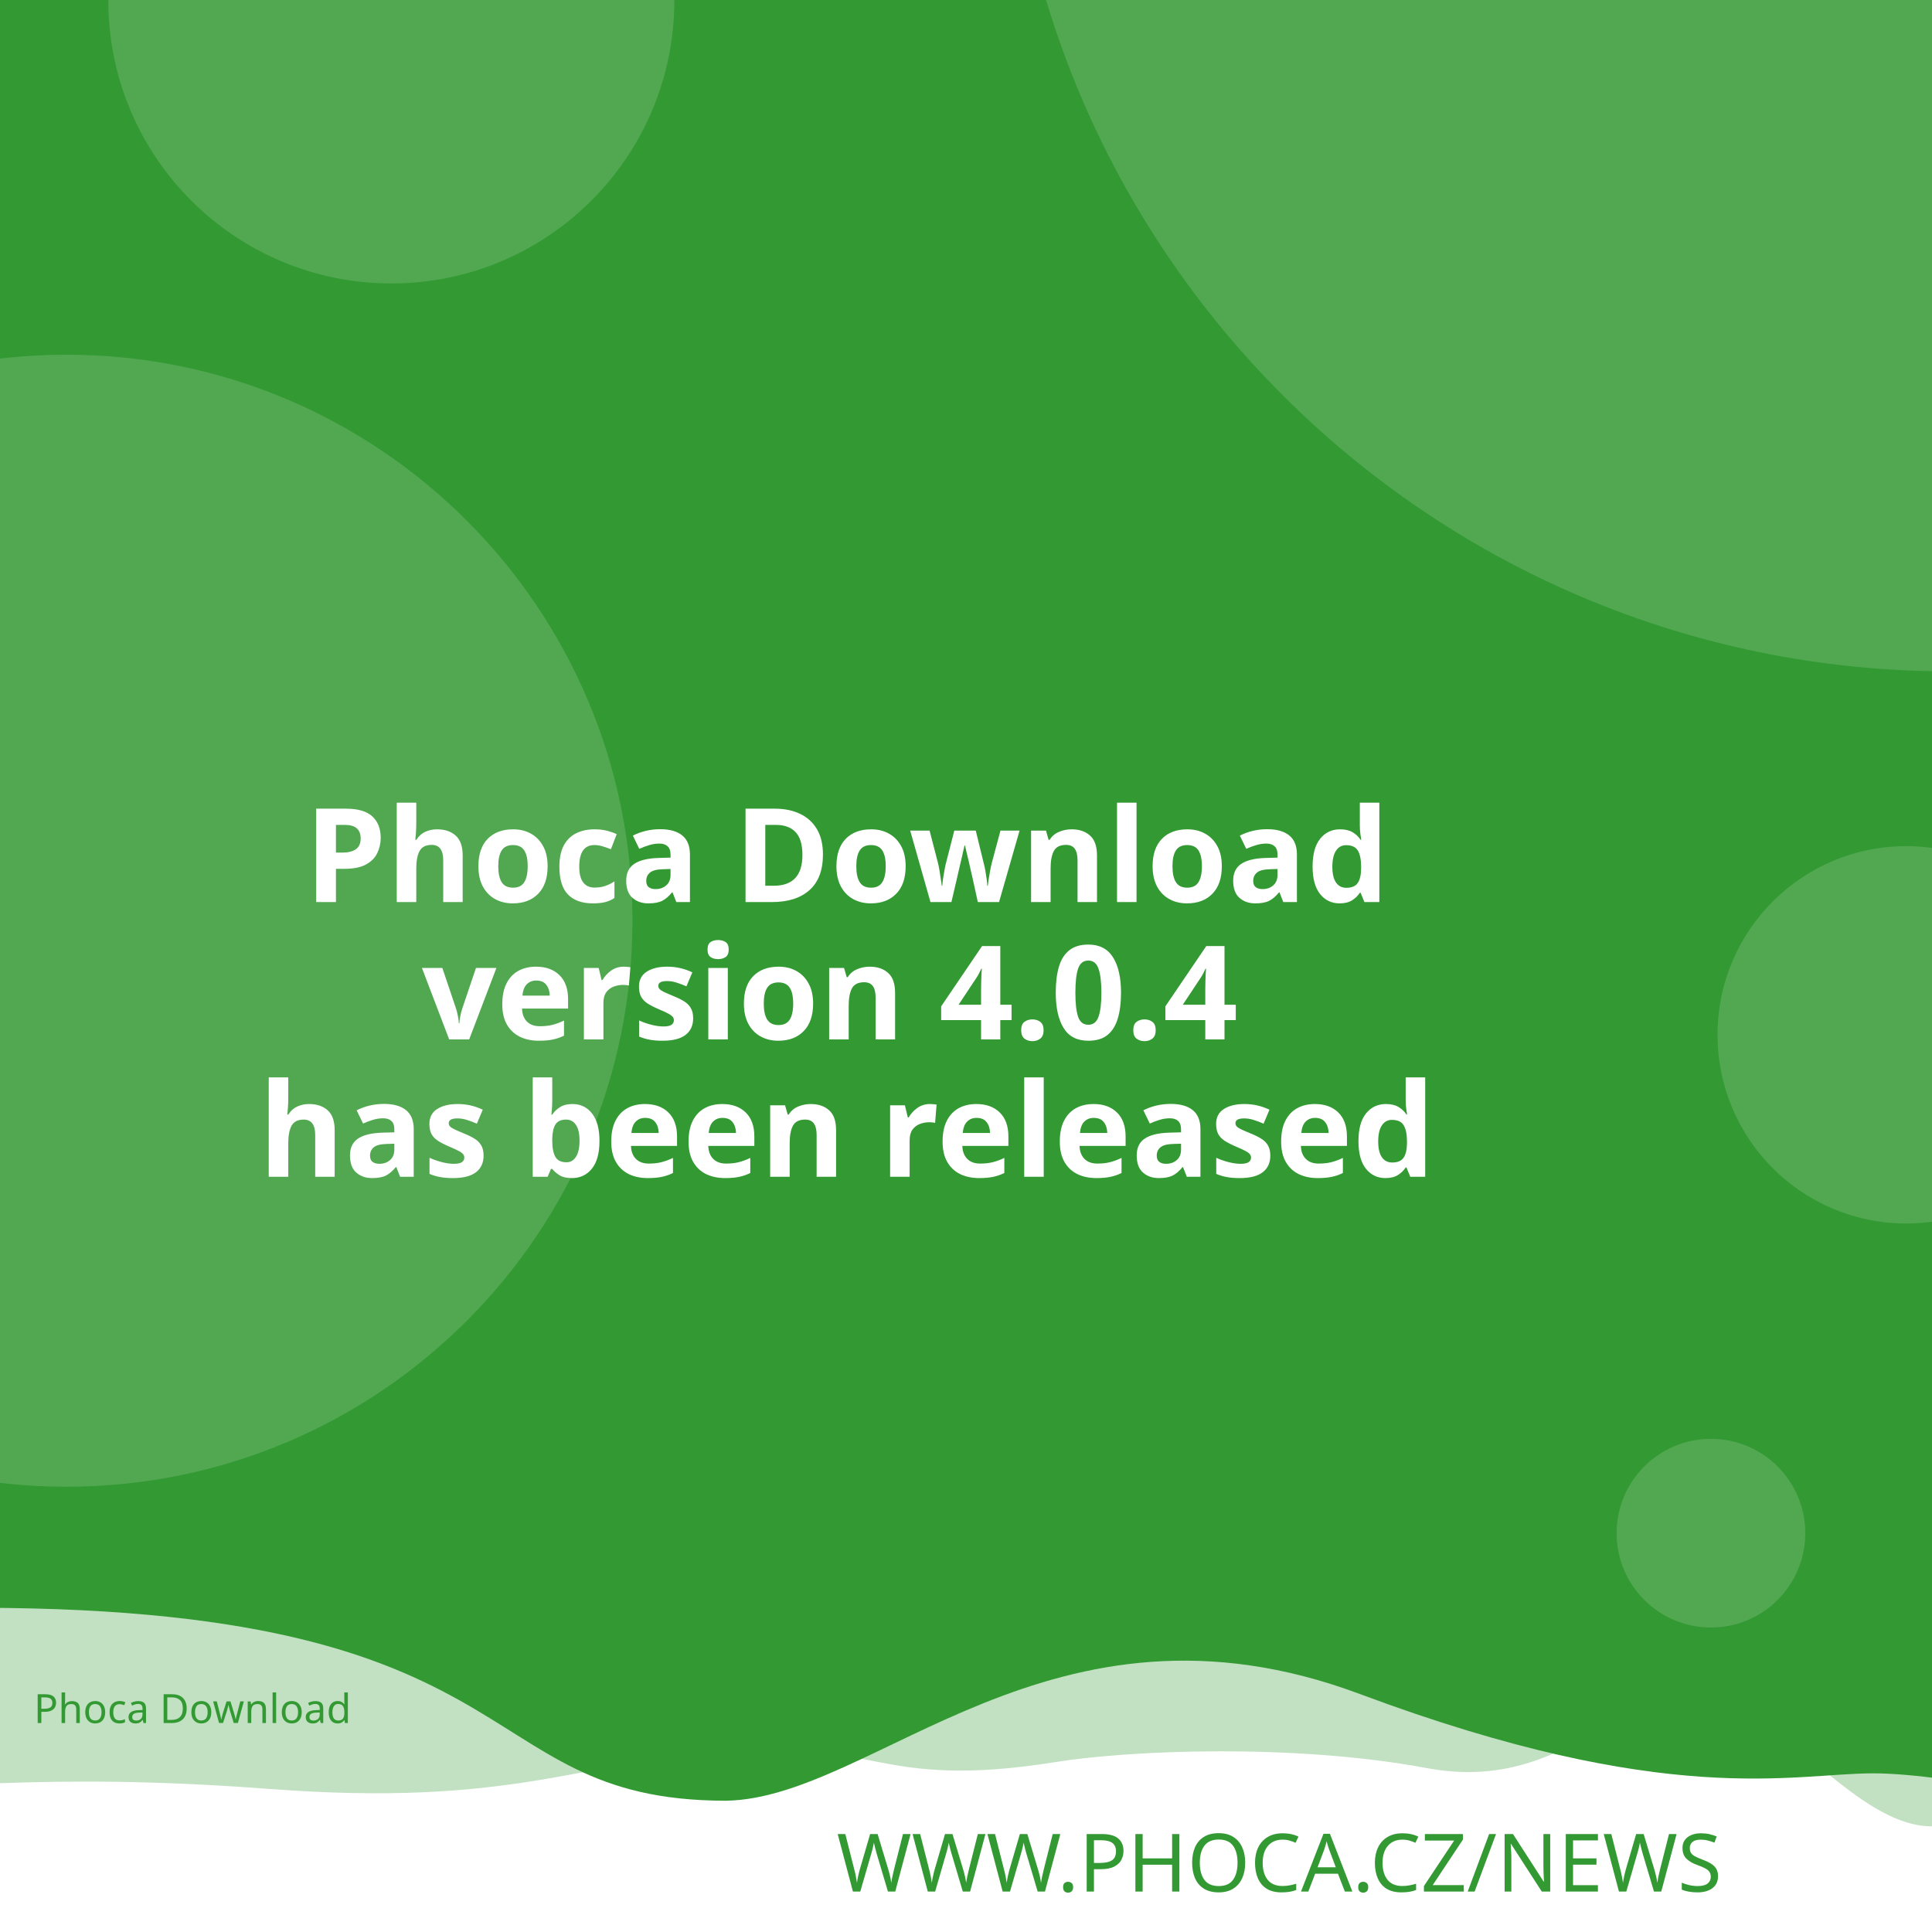
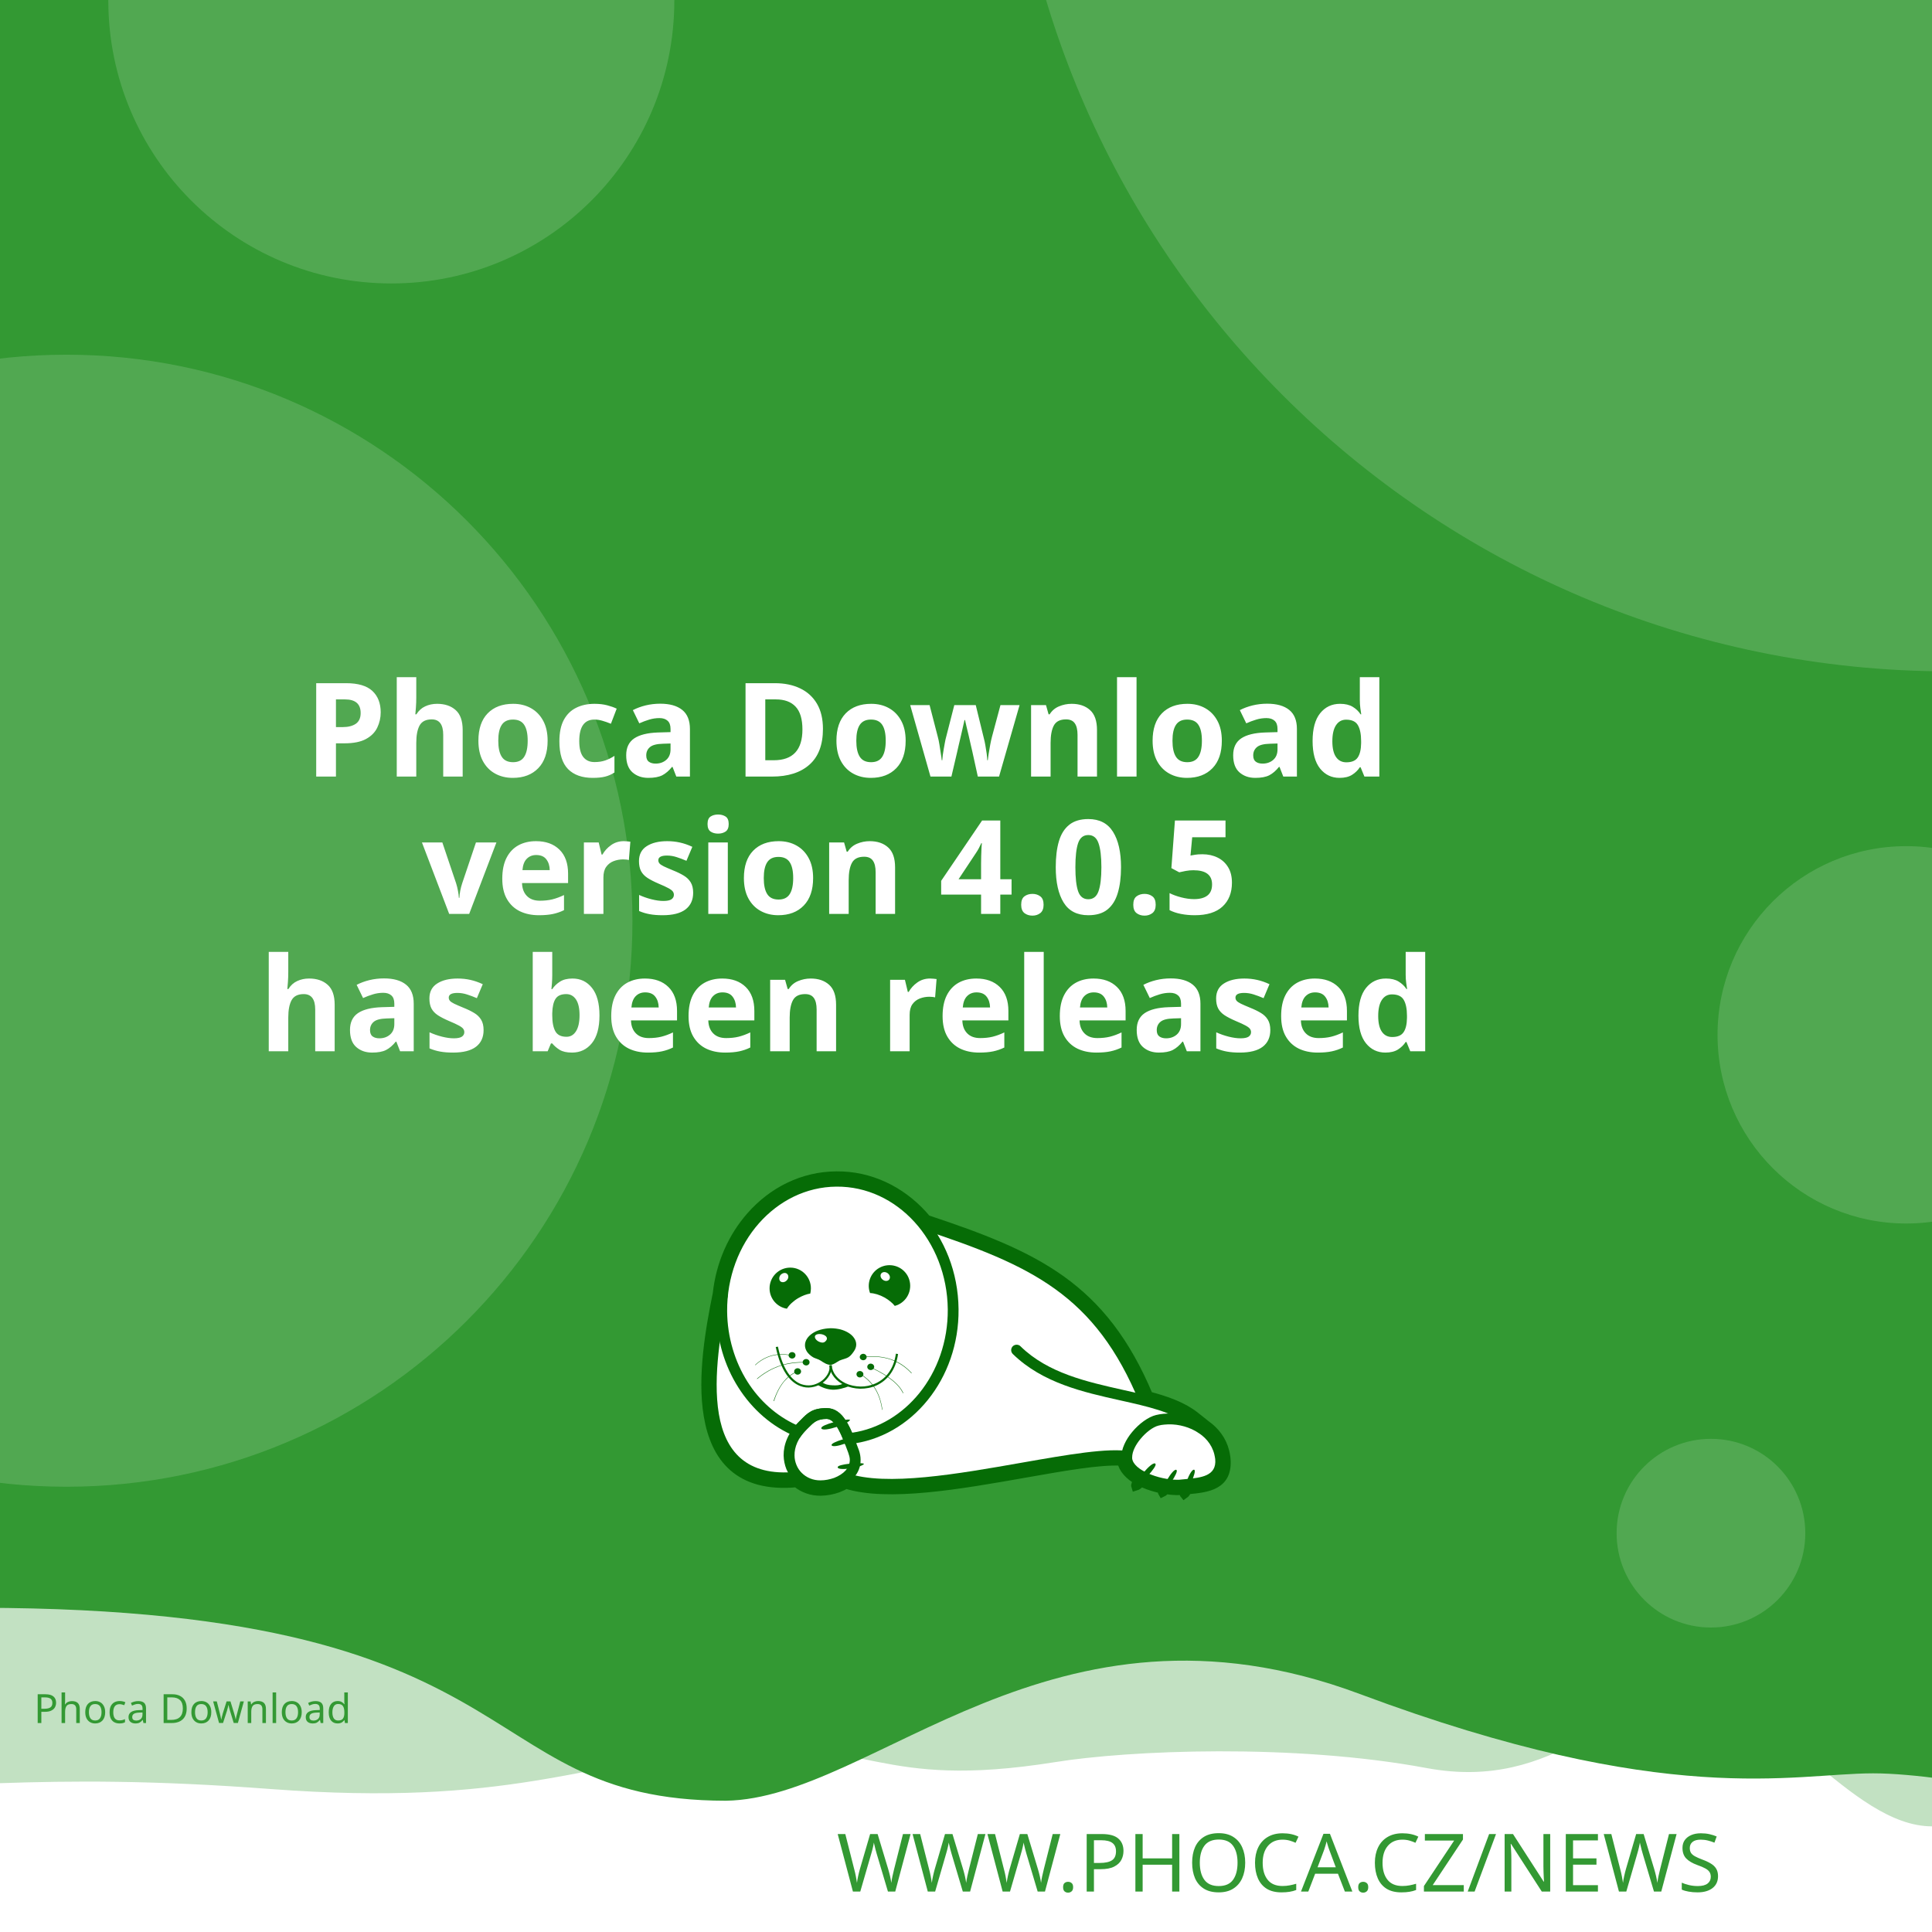
<svg xmlns="http://www.w3.org/2000/svg" width="512" height="512" viewBox="0 0 512 512" version="1.1" id="svg5">
-   <defs id="defs2" />
+   <defs id="defs2">
+     <clipPath id="clip1">
+       <path d="M 20,426 H 575 V 841.891 H 20 Z m 0,0" id="path2" />
+     </clipPath>
+   </defs>
  <g id="layer1">
    <path d="m -288.549,96.962 a 6.384,6.384 0 0 0 -6.384,6.384 v 81.087 a 6.384,6.384 0 0 0 6.384,6.384 h 81.083 a 6.384,6.384 0 0 0 6.384,-6.384 v -81.087 a 6.384,6.384 0 0 0 -6.384,-6.384 z m 16.084,16.188 c 0.591,-0.033 1.134,0.125 1.642,0.482 0.508,0.359 0.842,0.809 1.006,1.355 l 2.415,8.308 46.517,-2.44 c 0.829,-0.043 1.521,0.245 2.074,0.86 0.55,0.606 0.769,1.334 0.636,2.174 l -3.898,24.937 c -0.138,0.736 -0.57,1.497 -1.288,2.273 -0.719,0.787 -1.656,1.211 -2.797,1.272 l -32.861,1.721 3.038,10.253 27.775,-1.455 c 0.726,-0.04 1.351,0.178 1.887,0.648 0.523,0.483 0.803,1.086 0.844,1.812 0.038,0.726 -0.178,1.352 -0.648,1.887 -0.483,0.525 -1.086,0.806 -1.812,0.844 l -2.597,0.137 0.137,2.593 c 0.038,0.729 -0.178,1.356 -0.661,1.879 -0.472,0.535 -1.071,0.819 -1.8,0.856 -0.726,0.038 -1.353,-0.178 -1.879,-0.661 -0.535,-0.472 -0.814,-1.073 -0.852,-1.8 l -0.137,-2.593 -15.573,0.81 0.133,2.597 c 0.038,0.729 -0.176,1.356 -0.648,1.879 -0.483,0.535 -1.086,0.818 -1.812,0.856 -0.726,0.04 -1.352,-0.178 -1.887,-0.661 -0.525,-0.472 -0.806,-1.073 -0.844,-1.8 l -0.137,-2.597 -1.608,0.083 c -0.623,0.033 -1.193,-0.112 -1.721,-0.428 -0.515,-0.317 -0.883,-0.632 -1.11,-0.931 l -0.287,-0.507 -13.05,-49.343 -2.805,0.146 c -0.696,0.038 -1.312,-0.181 -1.858,-0.661 -0.545,-0.472 -0.835,-1.069 -0.873,-1.795 -0.038,-0.729 0.186,-1.353 0.682,-1.879 0.493,-0.535 1.083,-0.818 1.779,-0.856 z" style="fill:#ffffff;stroke-width:1;paint-order:stroke fill markers" id="path400" />
    <rect style="opacity:1;fill:#ffffff;stroke-width:5;stroke-linejoin:round;paint-order:stroke fill markers" id="rect723" width="512" height="512" x="0" y="0" />
    <path id="rect4460" style="opacity:0.3;fill:#339933;fill-opacity:1;stroke-width:5;stroke-linejoin:round;paint-order:stroke fill markers" d="M -256,4 H 768 v 480 c 0,0 -42.667,-10 -64,-10 -21.333,0 -42.408,10 -64,10 -21.592,0 -42.667,-10 -64,-10 -21.333,0 -42.408,10 -64,10 -21.592,0 -41.887,-34.701 -63.221,-34.701 -21.333,0 -35.645,25.795 -70.761,19.246 -35.116,-6.549 -78.862,-4.741 -98.515,-1.547 -47.289,7.533 -49.247,-6.724 -87.369,-3.311 -38.122,3.413 -56.921,15.193 -120.307,10.429 -63.387,-4.764 -84.091,0.698 -135.827,-0.116 -21.333,0 -42.408,10 -64,10 -21.592,0 -42.667,-10 -64,-10 -21.333,0 -64,10 -64,10 z" />
    <path id="rect4460-5" style="fill:#339933;fill-opacity:1;stroke-width:5;stroke-linejoin:round;paint-order:stroke fill markers" d="M -316,4.9999998e-7 H 708 V 480 c 0,0 -42.667,-10 -64,-10 -21.333,0 -42.408,10 -64,10 -21.592,0 -62.256,-10.048 -83.59,-10.048 -21.333,0 -54.449,9.448 -136.059,-21.03 -81.61,-30.478 -128.583,27.669 -167.971,28.291 -70.795,-0.042 -47.303,-54.288 -212.561,-50.983 C -185.439,429.534 -38.408,480 -60,480 c -21.592,0 -42.667,-10 -64,-10 -21.333,0 -42.408,10 -64,10 -21.592,0 -42.667,-10 -64,-10 -21.333,0 -64,10 -64,10 z" />
    <text xml:space="preserve" style="font-style:normal;font-weight:normal;font-size:21.333px;line-height:1.25;font-family:sans-serif;fill:#339933;fill-opacity:1;stroke:none" x="484.042" y="501.277" id="text2910-3-7">
      <tspan id="tspan2908-6-5" x="484.042" y="501.277" style="font-style:normal;font-variant:normal;font-weight:300;font-stretch:normal;font-size:21.333px;font-family:Montserrat;-inkscape-font-specification:'Montserrat Light';text-align:end;text-anchor:end;fill:#339933;fill-opacity:1">WWW.PHOCA.CZ/NEWS</tspan>
    </text>
-     <text xml:space="preserve" style="font-style:normal;font-variant:normal;font-weight:600;font-stretch:normal;font-size:34.667px;line-height:1.05;font-family:Rubik;-inkscape-font-specification:'Rubik Semi-Bold';fill:#ffffff;fill-opacity:1;stroke:none" x="256" y="165" id="text11252">
-       <tspan x="256" y="165" id="tspan403" style="text-align:center;text-anchor:middle" />
-       <tspan x="256" y="202.659" style="font-size:34.667px;text-align:center;text-anchor:middle" id="tspan442" />
-       <tspan x="256" y="239.059" style="font-size:34.667px;text-align:center;text-anchor:middle" id="tspan444">Phoca Download</tspan>
-       <tspan x="256" y="275.459" id="tspan1992" style="font-size:34.667px;text-align:center;text-anchor:middle">version 4.0.4
+     <text xml:space="preserve" style="font-style:normal;font-variant:normal;font-weight:600;font-stretch:normal;font-size:34.667px;line-height:1.05;font-family:Rubik;-inkscape-font-specification:'Rubik Semi-Bold';fill:#ffffff;fill-opacity:1;stroke:none" x="256" y="133" id="text11252">
+       <tspan x="256" y="133" id="tspan403" style="text-align:center;text-anchor:middle" />
+       <tspan x="256" y="169.4" style="font-size:34.667px;text-align:center;text-anchor:middle" id="tspan442" />
+       <tspan x="256" y="205.8" style="font-size:34.667px;text-align:center;text-anchor:middle" id="tspan444">Phoca Download</tspan>
+       <tspan x="256" y="242.2" id="tspan1992" style="font-size:34.667px;text-align:center;text-anchor:middle">version 4.0.5
</tspan>
-       <tspan x="256" y="311.859" id="tspan2906" style="font-size:34.667px;text-align:center;text-anchor:middle">has been released</tspan>
-       <tspan x="256" y="348.259" id="tspan1994" style="font-size:34.667px" />
+       <tspan x="256" y="278.6" id="tspan2906" style="font-size:34.667px;text-align:center;text-anchor:middle">has been released</tspan>
+       <tspan x="256" y="315" id="tspan1994" style="font-size:34.667px" />
    </text>
    <circle style="opacity:0.15;fill:#ffffff;fill-opacity:1;stroke-width:5;stroke-linejoin:round;paint-order:stroke fill markers" id="path8376" cx="516.67" cy="-72.081" r="250" />
    <circle style="opacity:0.15;fill:#ffffff;fill-opacity:1;stroke-width:5;stroke-linejoin:round;paint-order:stroke fill markers" id="path8376-9" cx="17.604" cy="244" r="150" />
    <circle style="opacity:0.15;fill:#ffffff;fill-opacity:1;stroke-width:5;stroke-linejoin:round;paint-order:stroke fill markers" id="path8376-6" cx="103.704" cy="0.117" r="75" />
    <circle style="opacity:0.15;fill:#ffffff;fill-opacity:1;stroke-width:5;stroke-linejoin:round;paint-order:stroke fill markers" id="path8376-6-2" cx="505.168" cy="274.238" r="50" />
    <circle style="opacity:0.15;fill:#ffffff;fill-opacity:1;stroke-width:5;stroke-linejoin:round;paint-order:stroke fill markers" id="path8376-6-2-1" cx="453.421" cy="406.309" r="25" />
    <text xml:space="preserve" style="font-style:normal;font-weight:normal;font-size:10.667px;line-height:1.25;font-family:sans-serif;fill:#339933;fill-opacity:1;stroke:none" x="57.956" y="456.624" id="text396">
      <tspan id="tspan394" x="57.956" y="456.624" style="font-style:normal;font-variant:normal;font-weight:normal;font-stretch:normal;font-size:10.667px;font-family:Rubik;-inkscape-font-specification:Rubik;text-align:center;text-anchor:middle;fill:#339933;fill-opacity:1">Phoca Download</tspan>
    </text>
+     <g id="g760" transform="matrix(0.5260845,0,0,0.5260845,99.42418,10.37304)">
+       <path style="fill:#ffffff;fill-opacity:1;fill-rule:evenodd;stroke:none" d="m 389.621,683.473 c 9.113,2.391 17.273,5.336 23.457,10.227 l 5.375,4.273 -0.004,0.008 c 4.633,3.242 8.191,7.863 9.594,13.672 0.242,0.977 0.426,2.016 0.547,3.055 1.465,14.07 -9.473,15.141 -19.348,16.055 -0.648,1.137 -1.25,1.992 -1.66,2.266 -0.246,-0.289 -0.254,-1.047 -0.09,-2.051 -0.246,0.031 -0.52,0.062 -0.824,0.098 -0.855,0.059 -1.77,0.121 -2.809,0.121 -1.75,-0.023 -3.684,-0.199 -5.691,-0.523 -0.645,0.738 -1.207,1.266 -1.578,1.438 -0.172,-0.285 -0.098,-0.895 0.145,-1.691 -3.309,-0.637 -6.738,-1.656 -9.793,-3.012 -0.332,-0.148 -0.66,-0.301 -0.984,-0.461 -1.219,1.098 -2.277,1.891 -2.863,2.051 -0.176,-0.504 0.289,-1.621 1.109,-2.973 -4.211,-2.402 -7.395,-5.645 -8.18,-9.641 -10.754,-0.684 -29.09,2.582 -49.293,6.141 -31.996,5.633 -68.574,12.086 -89.609,5.406 -1.258,0.789 -2.625,1.453 -4.07,1.984 -2.688,0.977 -5.617,1.523 -8.609,1.586 -4.73,0.055 -8.941,-1.551 -12.176,-4.27 -29.23,2.742 -40.98,-12.871 -44.496,-33.715 -3.402,-19.863 1.055,-44.504 4.527,-61.535 1.641,-15.129 7.793,-28.699 16.91,-39.043 10.93,-12.461 26.137,-20.215 43.051,-20.336 h 0.062 c 16.914,-0.184 32.242,7.328 43.418,19.543 0.715,0.781 1.414,1.582 2.094,2.406 27.59,9.176 49.688,17.566 67.891,30.629 18.176,13.078 32.348,30.754 43.898,58.293 z m 0,0" id="path177" />
+       <g clip-path="url(#clip1)" clip-rule="nonzero" id="g181">
+         <path style="fill:none;stroke:#066c06;stroke-width:2.835;stroke-linecap:butt;stroke-linejoin:miter;stroke-miterlimit:22.926;stroke-opacity:1" d="m 245.703,99.901 c 5.747,-1.508 10.893,-3.365 14.792,-6.449 l 3.39,-2.695 -0.002,-0.005 c 2.922,-2.045 5.166,-4.959 6.05,-8.622 0.153,-0.616 0.269,-1.271 0.345,-1.926 0.924,-8.873 -5.974,-9.548 -12.201,-10.124 -0.409,-0.717 -0.788,-1.256 -1.047,-1.429 -0.155,0.182 -0.16,0.66 -0.057,1.293 -0.155,-0.02 -0.328,-0.039 -0.52,-0.062 -0.539,-0.037 -1.116,-0.076 -1.771,-0.076 -1.104,0.015 -2.323,0.126 -3.589,0.33 -0.406,-0.466 -0.761,-0.798 -0.995,-0.907 -0.108,0.18 -0.062,0.564 0.091,1.067 -2.086,0.402 -4.249,1.044 -6.176,1.899 -0.209,0.094 -0.416,0.19 -0.621,0.291 -0.769,-0.692 -1.436,-1.192 -1.806,-1.293 -0.111,0.318 0.182,1.022 0.7,1.875 -2.655,1.515 -4.663,3.56 -5.158,6.08 -6.782,0.431 -18.345,-1.628 -31.085,-3.872 -20.177,-3.552 -43.244,-7.622 -56.51,-3.409 -0.793,-0.498 -1.655,-0.916 -2.567,-1.251 -1.695,-0.616 -3.542,-0.961 -5.429,-1 -2.983,-0.034 -5.639,0.978 -7.678,2.692 -18.433,-1.729 -25.843,8.117 -28.06,21.261 -2.146,12.526 0.665,28.065 2.855,38.805 1.035,9.541 4.914,18.098 10.664,24.621 6.892,7.858 16.482,12.748 27.149,12.824 h 0.039 c 10.666,0.116 20.333,-4.621 27.38,-12.324 0.451,-0.493 0.892,-0.998 1.32,-1.517 17.399,-5.786 31.334,-11.078 42.813,-19.315 11.462,-8.247 20.399,-19.394 27.683,-36.761 z m 0,0" transform="matrix(1.58574,0,0,-1.58574,0,841.8898)" id="path179" />
+       </g>
+       <path style="fill:#066c06;fill-opacity:1;fill-rule:evenodd;stroke:none" d="m 393.047,717.762 c 1.16,1.098 -7.754,10.625 -9.953,11.234 -0.672,-1.895 7.816,-12.52 9.832,-11.48 0.121,0.062 0.246,0.367 0.121,0.246" id="path183" />
+       <path style="fill:#066c06;fill-opacity:1;fill-rule:evenodd;stroke:none" d="m 403.676,720.875 c 1.219,0.855 -5.254,10.379 -7.086,11.234 -0.914,-1.523 5.07,-12.09 6.961,-11.418 0.125,0.062 0.305,0.305 0.125,0.184" id="path185" />
+       <path style="fill:#066c06;fill-opacity:1;fill-rule:evenodd;stroke:none" d="m 412.652,720.754 c 1.344,0.609 -3.422,11.172 -5.07,12.273 -1.16,-1.344 2.934,-12.766 4.945,-12.398 0.062,0 0.309,0.246 0.125,0.125" id="path187" />
+       <path style="fill:#066c06;fill-opacity:1;fill-rule:evenodd;stroke:none" d="m 224.809,699.621 c -0.43,-1.586 12.211,-4.824 14.41,-4.152 -0.426,1.957 -13.375,6.414 -14.473,4.398 -0.062,-0.121 0,-0.488 0.062,-0.246 z m 0,0" id="path189" />
+       <path style="fill:#066c06;fill-opacity:1;fill-rule:evenodd;stroke:none" d="m 229.938,708.172 c -0.367,-1.402 10.746,-4.641 12.703,-4.09 -0.367,1.77 -11.664,6.043 -12.703,4.273 -0.062,-0.062 -0.062,-0.367 0,-0.184" id="path191" />
+       <path style="fill:#066c06;fill-opacity:1;fill-rule:evenodd;stroke:none" d="m 233.051,719.285 c -0.121,-1.402 11.359,-2.504 13.191,-1.648 -0.609,1.711 -12.52,3.789 -13.25,1.895 0,-0.121 0.059,-0.43 0.059,-0.246 z m 0,0" id="path193" />
+       <path style="fill:#066c06;fill-opacity:1;fill-rule:evenodd;stroke:none" d="m 268.164,622.859 c 2.809,5.008 1.102,11.359 -3.906,14.23 -0.793,0.488 -1.648,0.793 -2.504,1.039 -1.16,-1.469 -2.934,-2.934 -5.008,-4.152 -2.625,-1.469 -5.312,-2.262 -7.449,-2.32 -1.773,-4.703 0.121,-10.141 4.641,-12.703 5.008,-2.809 11.359,-1.102 14.227,3.906 z m -12.457,2.078 c -1.098,-0.793 -1.465,-2.199 -0.793,-3.113 0.672,-0.918 2.137,-0.98 3.234,-0.184 1.164,0.855 1.469,2.258 0.797,3.176 -0.672,0.914 -2.137,0.977 -3.238,0.121" id="path195" />
+       <path style="fill:#066c06;fill-opacity:1;fill-rule:evenodd;stroke:none" d="m 209.113,618.832 c 5.738,0 10.383,4.699 10.383,10.441 0,0.914 -0.125,1.77 -0.309,2.625 -1.891,0.305 -4.027,1.098 -6.105,2.32 -2.566,1.527 -4.578,3.48 -5.68,5.312 -4.945,-0.793 -8.73,-5.066 -8.73,-10.258 0,-5.742 4.641,-10.441 10.441,-10.441 z m -4.824,3.602 c 0.977,-0.977 2.441,-1.223 3.234,-0.43 0.855,0.797 0.797,2.262 -0.18,3.238 -0.918,1.039 -2.383,1.223 -3.238,0.488 -0.793,-0.793 -0.734,-2.258 0.184,-3.297" id="path197" />
+       <path style="fill:#066c06;fill-opacity:1;fill-rule:evenodd;stroke:none" d="m 229.449,649.363 c 1.77,0 3.48,0.246 5.008,0.613 1.527,0.426 2.93,1.035 4.09,1.77 1.16,0.73 2.137,1.648 2.75,2.625 0.672,0.977 1.035,2.078 1.035,3.238 0,1.098 -0.426,2.32 -1.16,3.359 -0.73,1.035 -1.523,2.195 -2.746,2.992 -1.281,0.793 -3.055,1.035 -4.52,1.707 -1.406,0.734 -3.055,2.137 -4.641,2.137 -1.77,0 -3.664,-1.34 -4.887,-2.137 -1.281,-0.855 -2.871,-1.035 -4.031,-1.832 -1.16,-0.73 -2.137,-1.648 -2.809,-2.625 -0.672,-1.039 -1.035,-2.137 -1.035,-3.297 0,-1.16 0.363,-2.262 1.035,-3.297 0.613,-0.977 1.59,-1.895 2.75,-2.688 1.16,-0.793 2.562,-1.406 4.09,-1.832 1.59,-0.43 3.238,-0.672 5.07,-0.734 z m -3.969,3.176 c 1.707,0.551 2.625,1.711 1.77,2.934 -0.914,1.219 -1.832,1.402 -3.418,0.793 -1.59,-0.613 -2.629,-2.016 -2.262,-2.992 0.305,-0.918 2.199,-1.285 3.91,-0.734 z m 0,0" id="path199" />
+       <path style="fill:#066c06;fill-opacity:1;fill-rule:nonzero;stroke:none" d="m 202.883,658.645 c 2.445,11.664 7.023,17.102 11.664,18.871 1.773,0.609 3.543,0.793 5.191,0.551 1.648,-0.246 3.238,-0.918 4.582,-1.773 3.051,-2.012 5.008,-5.25 4.516,-8.18 l 1.102,-0.125 c 0.488,3.301 -1.648,6.965 -5.008,9.223 -1.465,0.914 -3.238,1.648 -5.07,1.895 -1.832,0.305 -3.785,0.121 -5.68,-0.613 -5.004,-1.832 -9.832,-7.512 -12.395,-19.664 l 1.098,-0.18 z m 0,0" id="path201" />
+       <path style="fill:#066c06;fill-opacity:1;fill-rule:nonzero;stroke:none" d="m 229.938,667.988 c 0.367,4.094 3.176,7.27 7.023,9.102 2.195,1.035 4.824,1.586 7.449,1.648 2.625,0.059 5.312,-0.488 7.816,-1.648 4.887,-2.262 8.977,-6.961 10.078,-14.902 l 1.098,0.184 c -1.223,8.305 -5.559,13.312 -10.75,15.754 -2.625,1.223 -5.496,1.711 -8.305,1.711 -2.746,-0.059 -5.496,-0.672 -7.875,-1.77 -4.152,-1.953 -7.27,-5.438 -7.637,-9.953 z m 0,0" id="path203" />
+       <path style="fill:#066c06;fill-opacity:1;fill-rule:nonzero;stroke:none" d="m 224.93,676.477 c 1.895,1.285 3.359,1.527 5.496,1.648 2.137,0.062 3.113,0.125 5.617,-0.914 l 2.992,1.223 c -2.809,1.16 -6.227,2.016 -8.73,1.891 -2.566,-0.121 -5.375,-1.098 -7.574,-2.562 z m 0,0" id="path205" />
+       <path style="fill:#066c06;fill-opacity:1;fill-rule:evenodd;stroke:none" d="m 210.027,661.395 c 0.98,0 1.711,0.734 1.711,1.586 0,0.918 -0.73,1.652 -1.711,1.652 -0.977,0 -1.77,-0.734 -1.77,-1.652 0,-0.852 0.793,-1.586 1.77,-1.586" id="path207" />
+       <path style="fill:#066c06;fill-opacity:1;fill-rule:evenodd;stroke:none" d="m 217.113,664.875 c 0.977,0 1.711,0.734 1.711,1.648 0,0.855 -0.734,1.59 -1.711,1.59 -0.977,0 -1.77,-0.734 -1.77,-1.59 0,-0.914 0.793,-1.648 1.77,-1.648" id="path209" />
+       <path style="fill:#066c06;fill-opacity:1;fill-rule:evenodd;stroke:none" d="m 212.777,669.516 c 0.977,0 1.77,0.734 1.77,1.648 0,0.855 -0.793,1.59 -1.77,1.59 -0.918,0 -1.711,-0.734 -1.711,-1.59 0,-0.914 0.793,-1.648 1.711,-1.648" id="path211" />
+       <path style="fill:#066c06;fill-opacity:1;fill-rule:evenodd;stroke:none" d="m 244.164,670.922 c 0.98,0 1.773,0.73 1.773,1.586 0,0.918 -0.793,1.648 -1.773,1.648 -0.977,0 -1.707,-0.73 -1.707,-1.648 0,-0.855 0.73,-1.586 1.707,-1.586" id="path213" />
+       <path style="fill:#066c06;fill-opacity:1;fill-rule:evenodd;stroke:none" d="m 249.602,667.195 c 0.977,0 1.77,0.734 1.77,1.648 0,0.855 -0.793,1.59 -1.77,1.59 -0.918,0 -1.711,-0.734 -1.711,-1.59 0,-0.914 0.793,-1.648 1.711,-1.648" id="path215" />
+       <path style="fill:#066c06;fill-opacity:1;fill-rule:evenodd;stroke:none" d="m 245.875,662.25 c 0.918,0 1.711,0.73 1.711,1.648 0,0.855 -0.793,1.586 -1.711,1.586 -0.977,0 -1.77,-0.73 -1.77,-1.586 0,-0.918 0.793,-1.648 1.77,-1.648" id="path217" />
+       <path style="fill:#066c06;fill-opacity:1;fill-rule:nonzero;stroke:none" d="m 245.816,663.777 c 5.496,-0.672 10.195,-0.125 14.227,1.281 4.031,1.406 7.391,3.785 10.258,6.902 l -0.18,0.121 c -2.812,-3.055 -6.168,-5.375 -10.141,-6.84 -4.027,-1.406 -8.668,-1.895 -14.105,-1.281 z m 0,0" id="path219" />
+       <path style="fill:#066c06;fill-opacity:1;fill-rule:nonzero;stroke:none" d="m 244.473,672.387 c 3.176,1.953 5.68,4.398 7.508,7.391 1.836,3.051 2.996,6.594 3.543,10.684 h -0.184 c -0.547,-4.027 -1.707,-7.57 -3.539,-10.562 -1.832,-2.934 -4.336,-5.434 -7.453,-7.328 z m 0,0" id="path221" />
+       <path style="fill:#066c06;fill-opacity:1;fill-rule:nonzero;stroke:none" d="m 249.723,669.027 c 4.641,2.137 8.184,4.273 10.809,6.414 2.688,2.137 4.457,4.336 5.559,6.531 l -0.184,0.125 c -1.102,-2.199 -2.871,-4.398 -5.496,-6.473 -2.625,-2.141 -6.168,-4.277 -10.75,-6.414 z m 0,0" id="path223" />
+       <path style="fill:#066c06;fill-opacity:1;fill-rule:nonzero;stroke:none" d="m 191.344,667.867 c 2.625,-2.441 5.555,-4.031 8.609,-4.824 3.176,-0.855 6.535,-0.793 10.074,0 v 0.184 c -3.539,-0.793 -6.898,-0.793 -10.012,0 -3.055,0.793 -5.926,2.383 -8.551,4.762 z m 0,0" id="path225" />
+       <path style="fill:#066c06;fill-opacity:1;fill-rule:nonzero;stroke:none" d="m 192.32,674.77 c 3.723,-3.117 7.57,-5.254 11.664,-6.598 4.031,-1.344 8.305,-1.891 12.824,-1.707 v 0.18 c -4.52,-0.121 -8.734,0.43 -12.766,1.711 -4.027,1.344 -7.875,3.48 -11.602,6.598 z m 0,0" id="path227" />
+       <path style="fill:#066c06;fill-opacity:1;fill-rule:nonzero;stroke:none" d="m 200.688,686.004 c 1.402,-4.273 3.172,-7.512 5.188,-9.891 1.957,-2.445 4.215,-3.973 6.535,-4.949 l 0.121,0.184 c -2.32,0.977 -4.516,2.504 -6.531,4.887 -1.957,2.383 -3.727,5.555 -5.07,9.832 l -0.246,-0.062 z m 0,0" id="path229" />
+       <path style="fill:#066c06;fill-opacity:1;fill-rule:nonzero;stroke:none" d="m 379.43,716.781 c -9.953,-1.832 -30.168,1.773 -52.699,5.742 -32.613,5.738 -69.984,12.336 -90.809,5.008 l 1.832,-5.191 c 19.48,6.84 56.059,0.367 88,-5.25 23.02,-4.031 43.723,-7.695 54.652,-5.68 z m 0,0" id="path231" />
+       <path style="fill:#066c06;fill-opacity:1;fill-rule:nonzero;stroke:none" d="m 232.258,572.602 h 0.062 c 16.914,-0.184 32.242,7.328 43.418,19.543 11.051,12.09 17.953,28.945 18.137,47.57 v 0.062 c 0.184,17.527 -5.742,33.648 -15.512,45.738 -9.895,12.273 -23.816,20.582 -39.57,22.23 l -2.016,0.18 -0.793,-1.891 c -1.344,-3.359 -2.75,-6.352 -4.336,-8.367 -1.285,-1.648 -2.688,-2.625 -4.277,-2.625 -4.762,0 -6.531,1.832 -8.977,4.273 l -1.039,1.039 c -0.426,0.426 -0.852,0.855 -1.219,1.281 v 0.062 c -0.43,0.426 -0.793,0.914 -1.102,1.281 l -1.281,1.711 -1.953,-0.793 C 200.016,699.074 190,690.34 182.914,679.164 176.016,668.293 171.984,655.105 171.863,640.875 c -0.184,-18.688 6.473,-35.602 17.34,-47.938 10.934,-12.457 26.141,-20.215 43.055,-20.336 z m 0.121,5.438 h -0.059 c -15.27,0.121 -29.07,7.203 -39.023,18.5 -10.016,11.359 -16.121,27.055 -16,44.277 0.121,13.188 3.91,25.402 10.199,35.418 6.105,9.648 14.656,17.281 24.547,21.801 0.488,-0.551 0.98,-1.098 1.469,-1.59 l 0.977,-0.977 c 3.359,-3.418 5.801,-5.859 12.883,-5.859 3.543,0 6.293,1.77 8.551,4.641 1.648,2.074 3.055,4.762 4.336,7.754 13.375,-1.953 25.219,-9.281 33.832,-19.906 9.039,-11.176 14.473,-26.016 14.352,-42.262 v -0.059 c -0.184,-17.223 -6.598,-32.793 -16.797,-43.969 -10.137,-11.113 -23.996,-17.895 -39.266,-17.77 z m 0,0" id="path233" />
+       <path style="fill:#066c06;fill-opacity:1;fill-rule:nonzero;stroke:none" d="m 325.141,658.523 c 13.801,13.496 33.465,17.832 51.359,21.863 14.289,3.176 27.539,6.168 36.578,13.312 l 5.375,4.273 -3.422,4.277 -5.371,-4.277 c -8.062,-6.41 -20.703,-9.219 -34.383,-12.273 -18.625,-4.152 -39.023,-8.734 -53.984,-23.266 -0.547,-0.488 -0.914,-1.223 -0.914,-2.016 0,-1.527 1.219,-2.75 2.746,-2.75 0.797,0 1.527,0.309 2.016,0.855 z m 0,0" id="path235" />
+       <path style="fill:#066c06;fill-opacity:1;fill-rule:nonzero;stroke:none" d="m 428.59,714.707 c 1.465,14.105 -9.527,15.145 -19.418,16.059 -0.672,0.062 -1.344,0.184 -2.504,0.309 -0.855,0.059 -1.773,0.121 -2.812,0.121 -5.004,-0.062 -11.539,-1.406 -16.914,-3.785 -5.863,-2.629 -10.504,-6.656 -11.055,-11.91 -0.059,-0.305 -0.059,-0.73 -0.059,-1.098 0.059,-4.336 2.32,-8.977 5.496,-12.766 3.48,-4.211 8.184,-7.633 12.031,-8.547 1.219,-0.309 2.441,-0.488 3.664,-0.613 6.289,-0.672 13.188,0.672 18.867,3.91 5.863,3.234 10.504,8.426 12.152,15.266 0.246,0.977 0.43,2.016 0.551,3.055 z m -19.906,10.625 c 7.266,-0.672 15.324,-1.465 14.473,-10.074 -0.125,-0.797 -0.246,-1.59 -0.43,-2.324 -1.281,-5.25 -4.883,-9.219 -9.527,-11.785 -4.699,-2.625 -10.379,-3.785 -15.633,-3.234 -0.977,0.059 -1.953,0.242 -2.93,0.488 -2.75,0.672 -6.289,3.297 -9.102,6.715 -2.441,2.934 -4.211,6.352 -4.211,9.285 0,0.121 0,0.305 0,0.547 0.367,2.992 3.664,5.559 7.875,7.453 4.703,2.137 10.324,3.297 14.656,3.297 0.797,0 1.527,0 2.262,-0.121 l 2.562,-0.246 z m 0,0" id="path237" />
+       <path style="fill:#066c06;fill-opacity:1;fill-rule:nonzero;stroke:none" d="m 177.664,632.816 c -3.297,16.547 -7.758,40.73 -4.52,59.844 3.113,18.137 13.434,31.695 39.266,29.008 l 0.551,5.496 c -29.742,3.055 -41.648,-12.641 -45.191,-33.648 -3.418,-19.969 1.102,-44.762 4.582,-61.801 z m 0,0" id="path239" />
+       <path style="fill:#066c06;fill-opacity:1;fill-rule:nonzero;stroke:none" d="m 227.371,689.609 c 8.488,0 12.094,9.832 16.184,20.883 l 0.062,0.121 c 0.609,1.711 0.914,3.422 0.914,5.008 0.062,3.48 -1.219,6.535 -3.418,8.977 -2.078,2.324 -4.887,4.156 -8.062,5.316 -2.688,0.977 -5.617,1.523 -8.609,1.586 -5.375,0.062 -10.078,-2.016 -13.434,-5.434 -1.652,-1.648 -2.934,-3.543 -3.848,-5.68 -0.855,-2.137 -1.344,-4.457 -1.406,-6.902 -0.062,-5.496 2.199,-11.543 7.758,-17.039 l 0.977,-0.977 c 3.355,-3.418 5.801,-5.859 12.883,-5.859 z m 11.055,22.777 c -3.422,-9.16 -6.414,-17.344 -11.055,-17.344 -4.762,0 -6.531,1.832 -8.977,4.273 l -1.039,1.039 c -4.395,4.336 -6.168,8.918 -6.105,13.07 0,1.707 0.367,3.355 0.977,4.824 0.613,1.523 1.527,2.867 2.625,3.969 2.383,2.379 5.742,3.848 9.527,3.785 2.32,0 4.641,-0.488 6.781,-1.223 2.379,-0.914 4.395,-2.195 5.859,-3.785 1.285,-1.527 2.078,-3.297 2.078,-5.312 0,-0.977 -0.246,-2.016 -0.672,-3.176 z m 0,0" id="path241" />
+       <path style="fill:#066c06;fill-opacity:1;fill-rule:nonzero;stroke:none" d="m 277.02,594.281 c 27.969,9.281 50.32,17.711 68.703,30.898 18.504,13.312 32.852,31.391 44.516,59.785 l -5.066,2.141 c -11.238,-27.422 -24.977,-44.766 -42.625,-57.465 -17.773,-12.824 -39.758,-21.07 -67.238,-30.168 z m 0,0" id="path243" />
+     </g>
  </g>
</svg>
